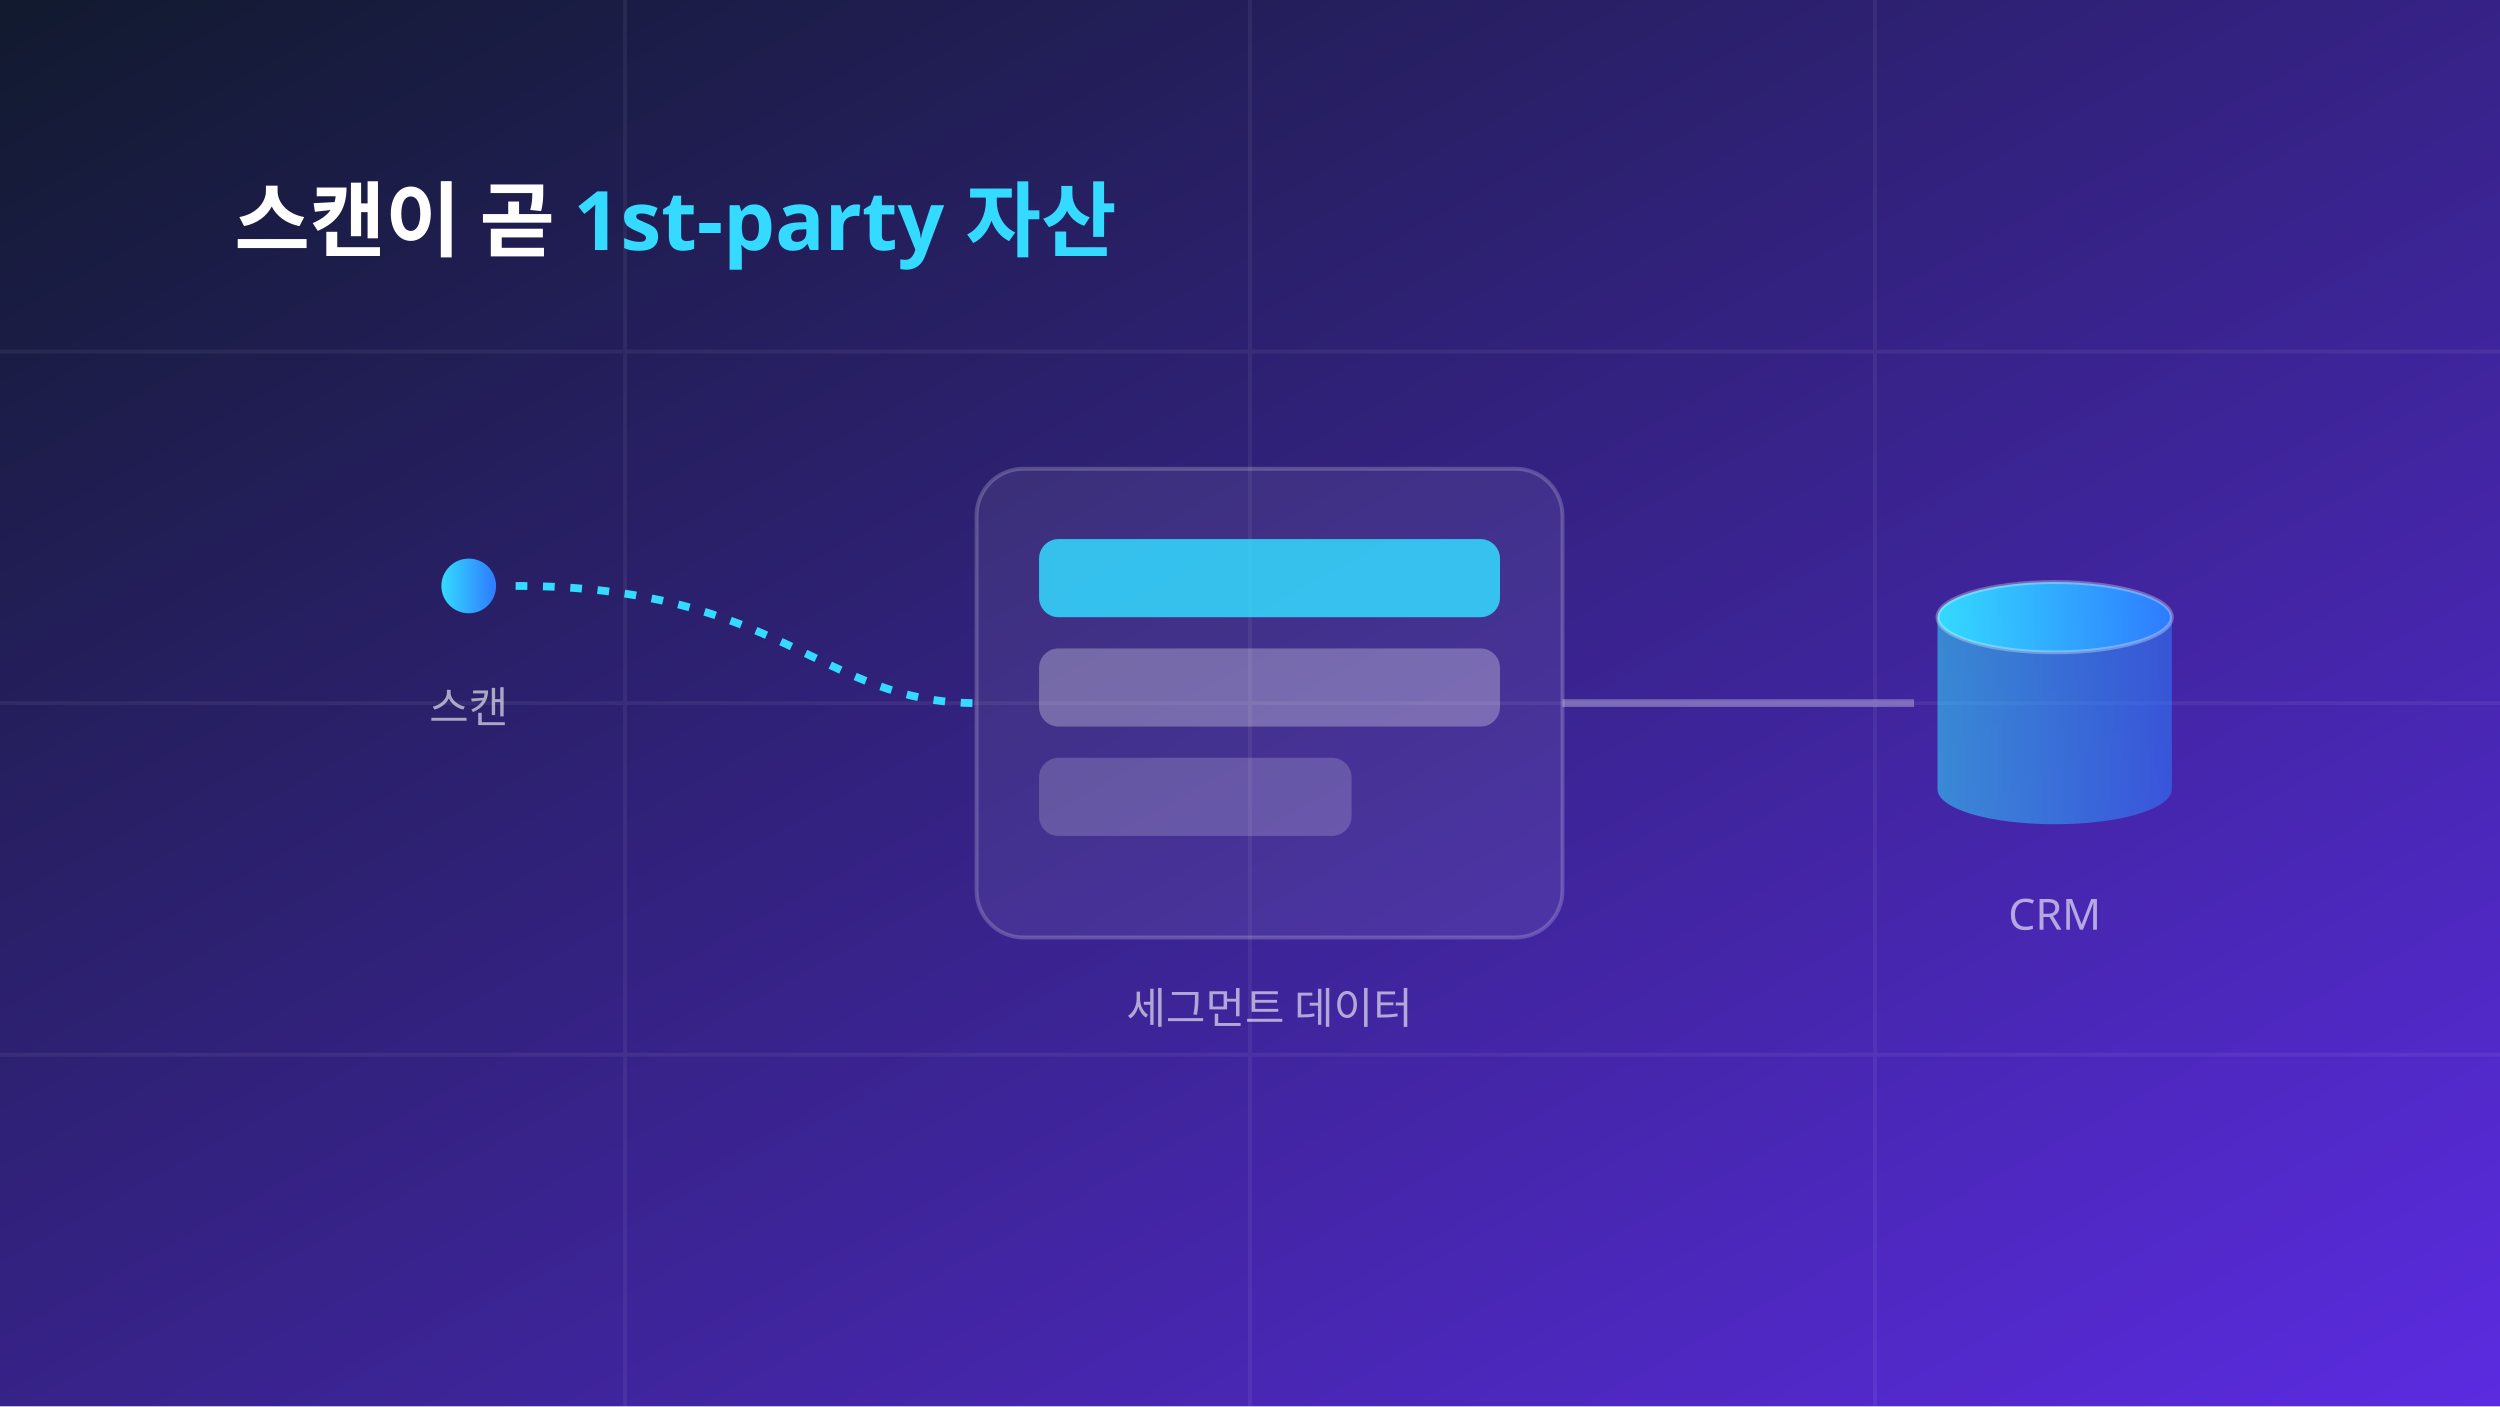
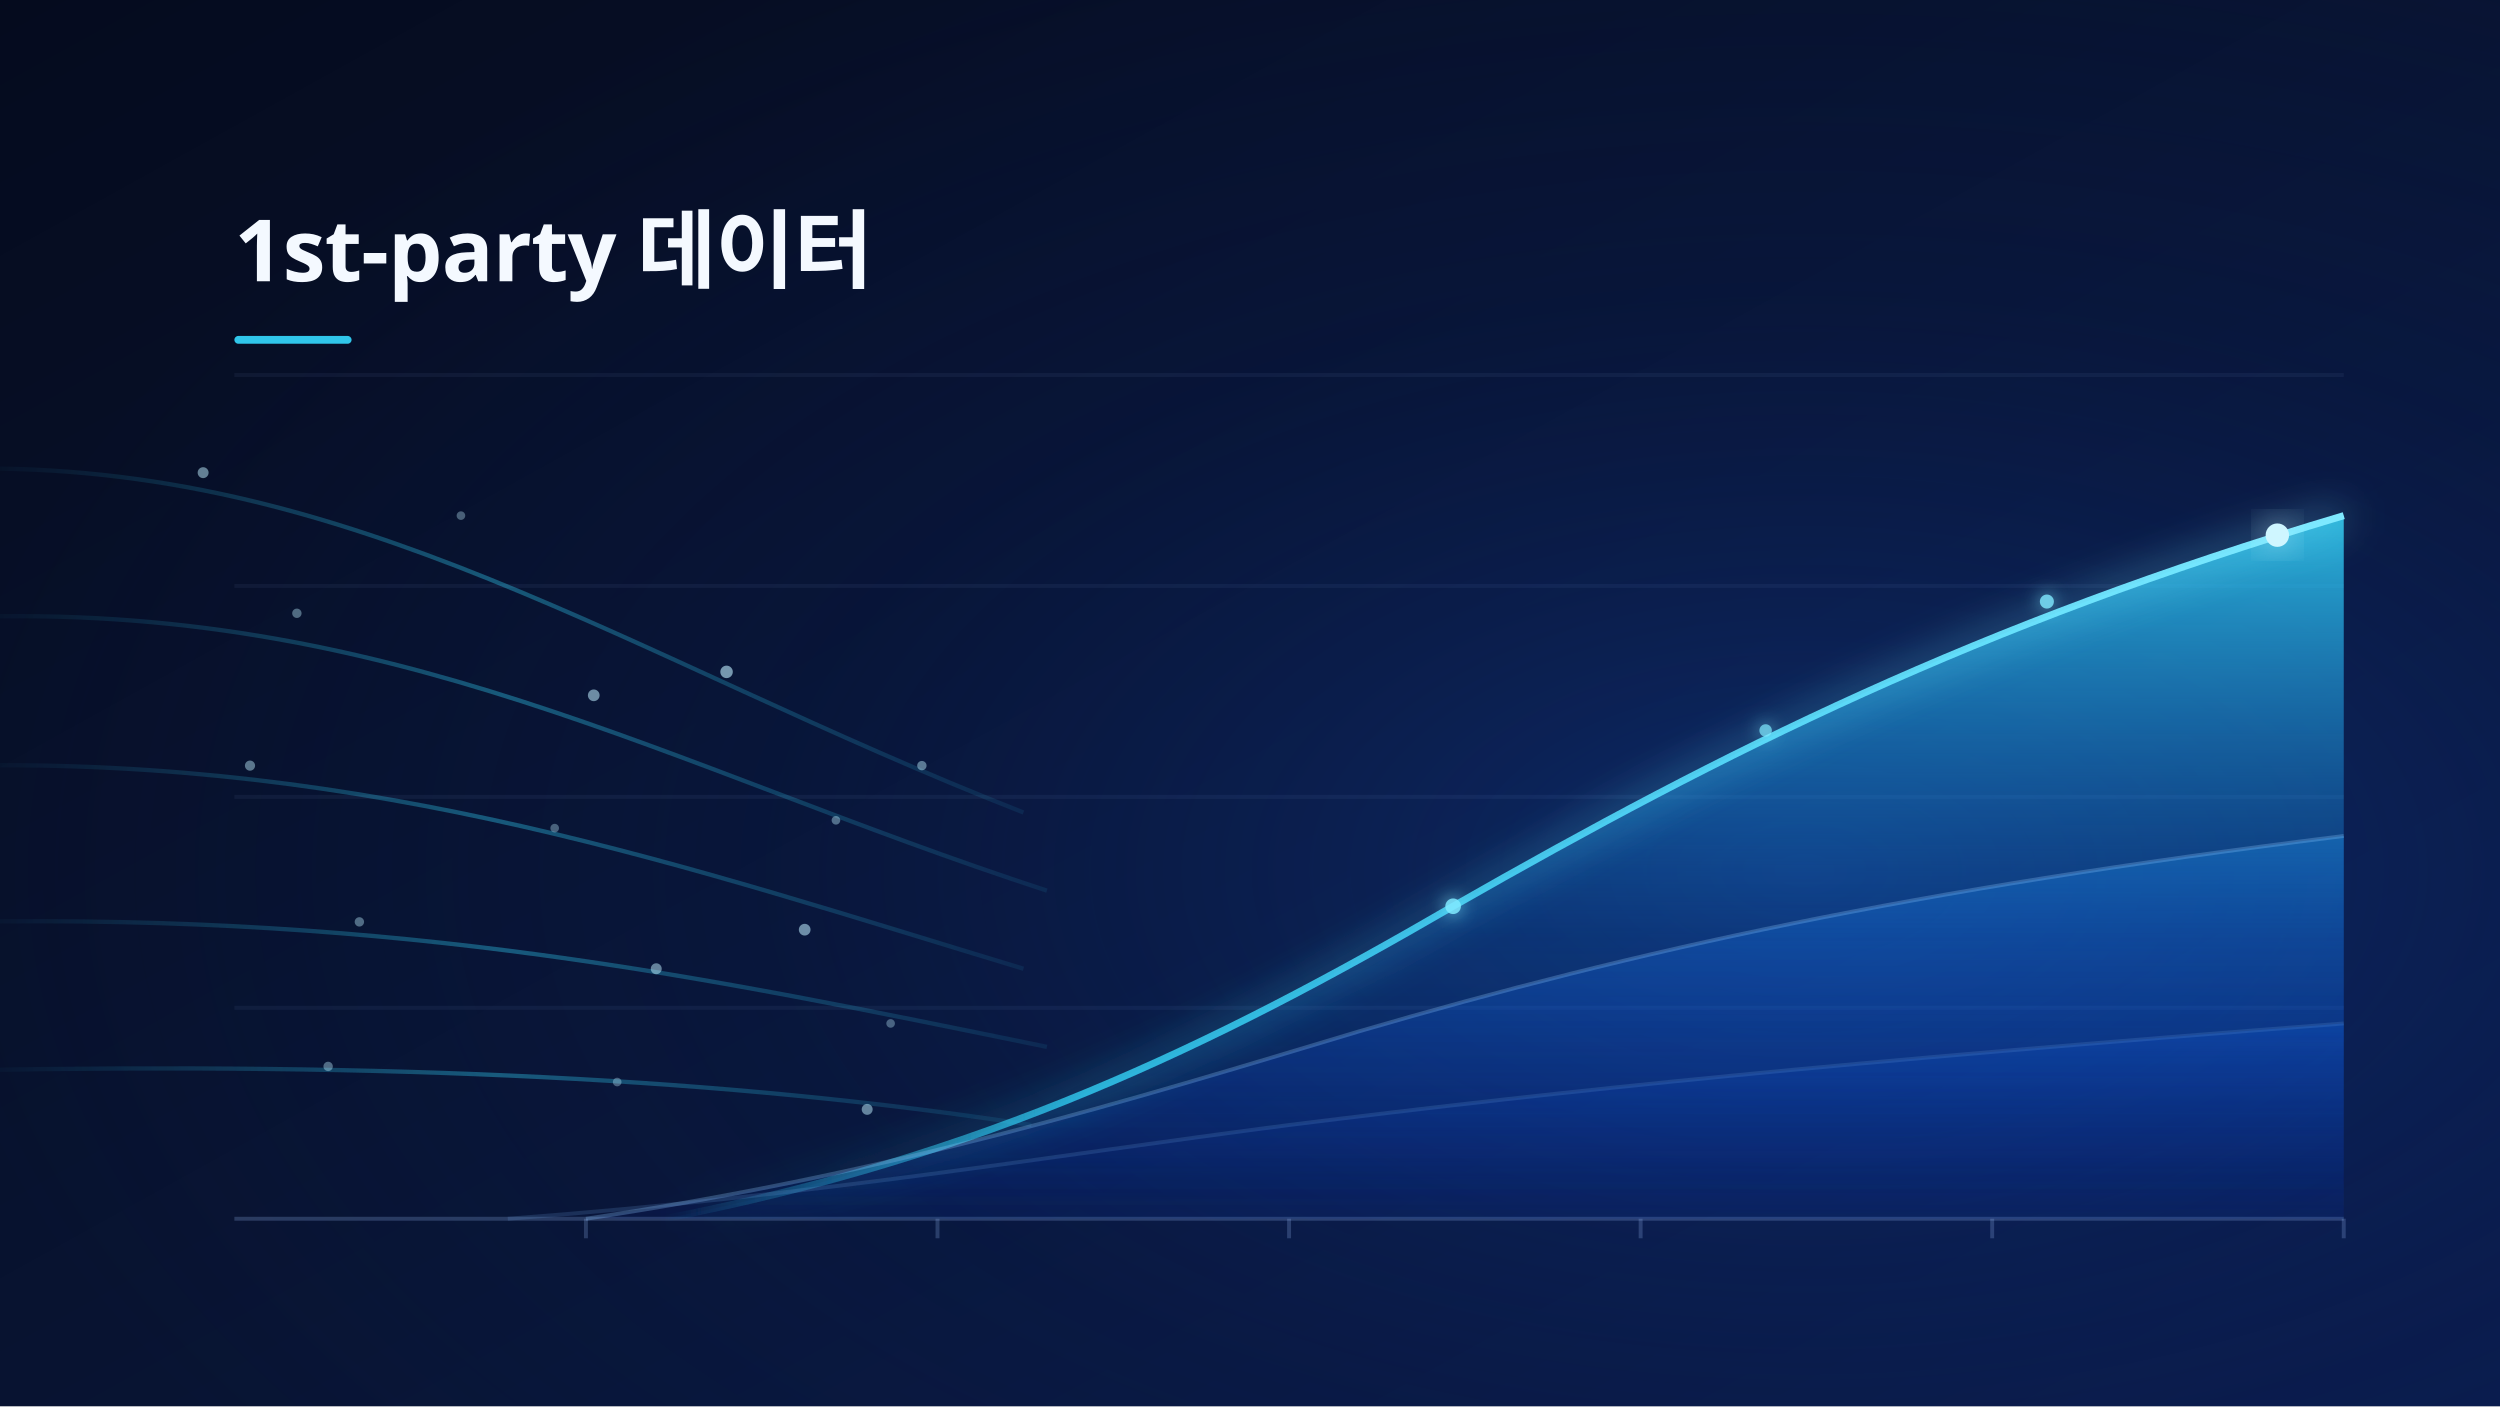
<svg xmlns="http://www.w3.org/2000/svg" viewBox="0 0 640 360" width="640" height="360" font-family="Switzer,Pretendard,sans-serif">
  <defs>
    <linearGradient id="bg" x1="0" y1="0" x2="1" y2="1">
-       <stop offset="0" stop-color="#111A2E" />
-       <stop offset="1" stop-color="#5B2BE0" />
+       <stop offset="0" stop-color="#050B1E" />
+       <stop offset="0.55" stop-color="#081433" />
+       <stop offset="1" stop-color="#0A1B4A" />
    </linearGradient>
-     <linearGradient id="acc" x1="0" y1="0" x2="1" y2="0">
-       <stop offset="0" stop-color="#34DAFF" />
-       <stop offset="1" stop-color="#2E7BFF" />
+     <radialGradient id="halo" cx="0.72" cy="0.62" r="0.75">
+       <stop offset="0" stop-color="#123B8F" stop-opacity="0.55" />
+       <stop offset="0.55" stop-color="#0B2260" stop-opacity="0.22" />
+       <stop offset="1" stop-color="#0B2260" stop-opacity="0" />
+     </radialGradient>
+     <linearGradient id="areaTop" x1="0" y1="0" x2="0" y2="1">
+       <stop offset="0" stop-color="#34DAFF" stop-opacity="0.8" />
+       <stop offset="0.6" stop-color="#0E6FD8" stop-opacity="0.22" />
+       <stop offset="1" stop-color="#0A5ACD" stop-opacity="0.04" />
    </linearGradient>
+     <linearGradient id="areaMid" x1="0" y1="0" x2="0" y2="1">
+       <stop offset="0" stop-color="#1E90E8" stop-opacity="0.4" />
+       <stop offset="1" stop-color="#002BFF" stop-opacity="0.04" />
+     </linearGradient>
+     <linearGradient id="areaLow" x1="0" y1="0" x2="0" y2="1">
+       <stop offset="0" stop-color="#0F5BD8" stop-opacity="0.3" />
+       <stop offset="1" stop-color="#001A66" stop-opacity="0.03" />
+     </linearGradient>
+     <linearGradient id="topLine" x1="0" y1="0" x2="1" y2="0">
+       <stop offset="0" stop-color="#34DAFF" stop-opacity="0" />
+       <stop offset="0.25" stop-color="#34DAFF" stop-opacity="0.75" />
+       <stop offset="1" stop-color="#7FE9FF" />
+     </linearGradient>
+     <linearGradient id="stream" x1="0" y1="0" x2="1" y2="0">
+       <stop offset="0" stop-color="#34DAFF" stop-opacity="0" />
+       <stop offset="0.5" stop-color="#34DAFF" stop-opacity="0.35" />
+       <stop offset="1" stop-color="#34DAFF" stop-opacity="0.08" />
+     </linearGradient>
+     <filter id="glow" x="-60%" y="-60%" width="220%" height="220%">
+       <feGaussianBlur stdDeviation="5" result="b" />
+       <feMerge>
+         <feMergeNode in="b" />
+         <feMergeNode in="SourceGraphic" />
+       </feMerge>
+     </filter>
+     <filter id="softGlow" x="-80%" y="-80%" width="260%" height="260%">
+       <feGaussianBlur stdDeviation="2.2" result="b" />
+       <feMerge>
+         <feMergeNode in="b" />
+         <feMergeNode in="SourceGraphic" />
+       </feMerge>
+     </filter>
  </defs>
  <rect width="640" height="360" fill="url(#bg)" />
-   <g stroke="#FFFFFF" stroke-opacity=".06">
-     <path d="M0 90H640M0 180H640M0 270H640M160 0V360M320 0V360M480 0V360" />
+   <rect width="640" height="360" fill="url(#halo)" />
+   <g stroke="#9FC3FF" stroke-width="1" opacity="0.06">
+     <line x1="60" y1="96" x2="600" y2="96" />
+     <line x1="60" y1="150" x2="600" y2="150" />
+     <line x1="60" y1="204" x2="600" y2="204" />
+     <line x1="60" y1="258" x2="600" y2="258" />
  </g>
-   <text x="60" y="64" fill="#fff" font-size="21" font-weight="700">스캔이 곧 <tspan fill="#34DAFF">1st-party 자산</tspan>
-   </text>
-   <g>
-     <circle cx="120" cy="150" r="7" fill="url(#acc)" />
-     <text x="120" y="185" fill="#fff" fill-opacity=".6" font-size="11" text-anchor="middle">스캔</text>
-     <path d="M132 150C200 150 210 180 250 180" stroke="#34DAFF" stroke-width="2" fill="none" stroke-dasharray="3 4" />
-     <rect x="250" y="120" width="150" height="120" rx="12" fill="#fff" fill-opacity=".07" stroke="#fff" stroke-opacity=".2" />
-     <rect x="266" y="138" width="118" height="20" rx="5" fill="#34DAFF" fill-opacity=".85" />
-     <rect x="266" y="166" width="118" height="20" rx="5" fill="#fff" fill-opacity=".28" />
-     <rect x="266" y="194" width="80" height="20" rx="5" fill="#fff" fill-opacity=".18" />
-     <text x="325" y="262" fill="#fff" fill-opacity=".6" font-size="11" text-anchor="middle">세그먼트 데이터</text>
-     <path d="M400 180C450 180 460 180 490 180" stroke="#fff" stroke-opacity=".3" stroke-width="2" fill="none" />
-     <g transform="translate(496 150)">
-       <ellipse cx="30" cy="8" rx="30" ry="9" fill="url(#acc)" />
-       <path d="M0 8v44c0 5 13 9 30 9s30-4 30-9V8" fill="url(#acc)" fill-opacity=".55" />
-       <ellipse cx="30" cy="8" rx="30" ry="9" fill="none" stroke="#fff" stroke-opacity=".3" />
-     </g>
-     <text x="526" y="238" fill="#fff" fill-opacity=".6" font-size="11" text-anchor="middle">CRM</text>
+   <line x1="60" y1="312" x2="600" y2="312" stroke="#9FC3FF" stroke-opacity="0.22" stroke-width="1" />
+   <g stroke="#9FC3FF" stroke-opacity="0.22" stroke-width="1">
+     <line x1="150" y1="312" x2="150" y2="317" />
+     <line x1="240" y1="312" x2="240" y2="317" />
+     <line x1="330" y1="312" x2="330" y2="317" />
+     <line x1="420" y1="312" x2="420" y2="317" />
+     <line x1="510" y1="312" x2="510" y2="317" />
+     <line x1="600" y1="312" x2="600" y2="317" />
  </g>
+   <g fill="none" stroke="url(#stream)" stroke-width="1.1">
+     <path d="M -10 120 C 90 118, 160 168, 262 208" />
+     <path d="M -10 158 C 100 154, 170 196, 268 228" />
+     <path d="M -10 196 C 96 194, 176 222, 262 248" />
+     <path d="M -10 236 C 104 234, 180 250, 268 268" />
+     <path d="M -10 274 C 100 272, 186 276, 264 288" />
+   </g>
+   <path d="M 130 312 C 210 306, 268 296, 330 288 C 402 279, 470 272, 600 262 L 600 312 Z" fill="url(#areaLow)" />
+   <path d="M 150 312 C 230 300, 288 282, 348 264 C 420 243, 488 228, 600 214 L 600 312 Z" fill="url(#areaMid)" />
+   <path d="M 170 312 C 252 296, 310 268, 372 232 C 442 192, 506 160, 600 132 L 600 312 Z" fill="url(#areaTop)" />
+   <path d="M 170 312 C 252 296, 310 268, 372 232 C 442 192, 506 160, 600 132" fill="none" stroke="url(#topLine)" stroke-width="1.8" filter="url(#glow)" />
+   <path d="M 150 312 C 230 300, 288 282, 348 264 C 420 243, 488 228, 600 214" fill="none" stroke="#8FC9FF" stroke-opacity="0.28" stroke-width="1" />
+   <path d="M 130 312 C 210 306, 268 296, 330 288 C 402 279, 470 272, 600 262" fill="none" stroke="#6FA9E8" stroke-opacity="0.18" stroke-width="1" />
+   <g fill="#BFEFFF">
+     <circle cx="52" cy="121" r="1.4" opacity="0.5" />
+     <circle cx="118" cy="132" r="1.1" opacity="0.35" />
+     <circle cx="186" cy="172" r="1.6" opacity="0.6" />
+     <circle cx="236" cy="196" r="1.2" opacity="0.45" />
+     <circle cx="76" cy="157" r="1.2" opacity="0.4" />
+     <circle cx="152" cy="178" r="1.5" opacity="0.55" />
+     <circle cx="214" cy="210" r="1.1" opacity="0.4" />
+     <circle cx="64" cy="196" r="1.3" opacity="0.45" />
+     <circle cx="142" cy="212" r="1.1" opacity="0.35" />
+     <circle cx="206" cy="238" r="1.5" opacity="0.55" />
+     <circle cx="92" cy="236" r="1.2" opacity="0.4" />
+     <circle cx="168" cy="248" r="1.4" opacity="0.5" />
+     <circle cx="228" cy="262" r="1.1" opacity="0.35" />
+     <circle cx="84" cy="273" r="1.2" opacity="0.4" />
+     <circle cx="158" cy="277" r="1.1" opacity="0.35" />
+     <circle cx="222" cy="284" r="1.4" opacity="0.5" />
+   </g>
+   <g fill="#7FE9FF" filter="url(#softGlow)">
+     <circle cx="372" cy="232" r="2" opacity="0.85" />
+     <circle cx="452" cy="187" r="1.6" opacity="0.7" />
+     <circle cx="524" cy="154" r="1.8" opacity="0.8" />
+   </g>
+   <circle cx="583" cy="137" r="3" fill="#CFF6FF" filter="url(#glow)" />
+   <text x="60" y="72" font-size="22" font-weight="600" fill="#F4F9FF" letter-spacing="-0.2">1st-party 데이터</text>
+   <rect x="60" y="86" width="30" height="2" rx="1" fill="#34DAFF" opacity="0.9" />
</svg>
